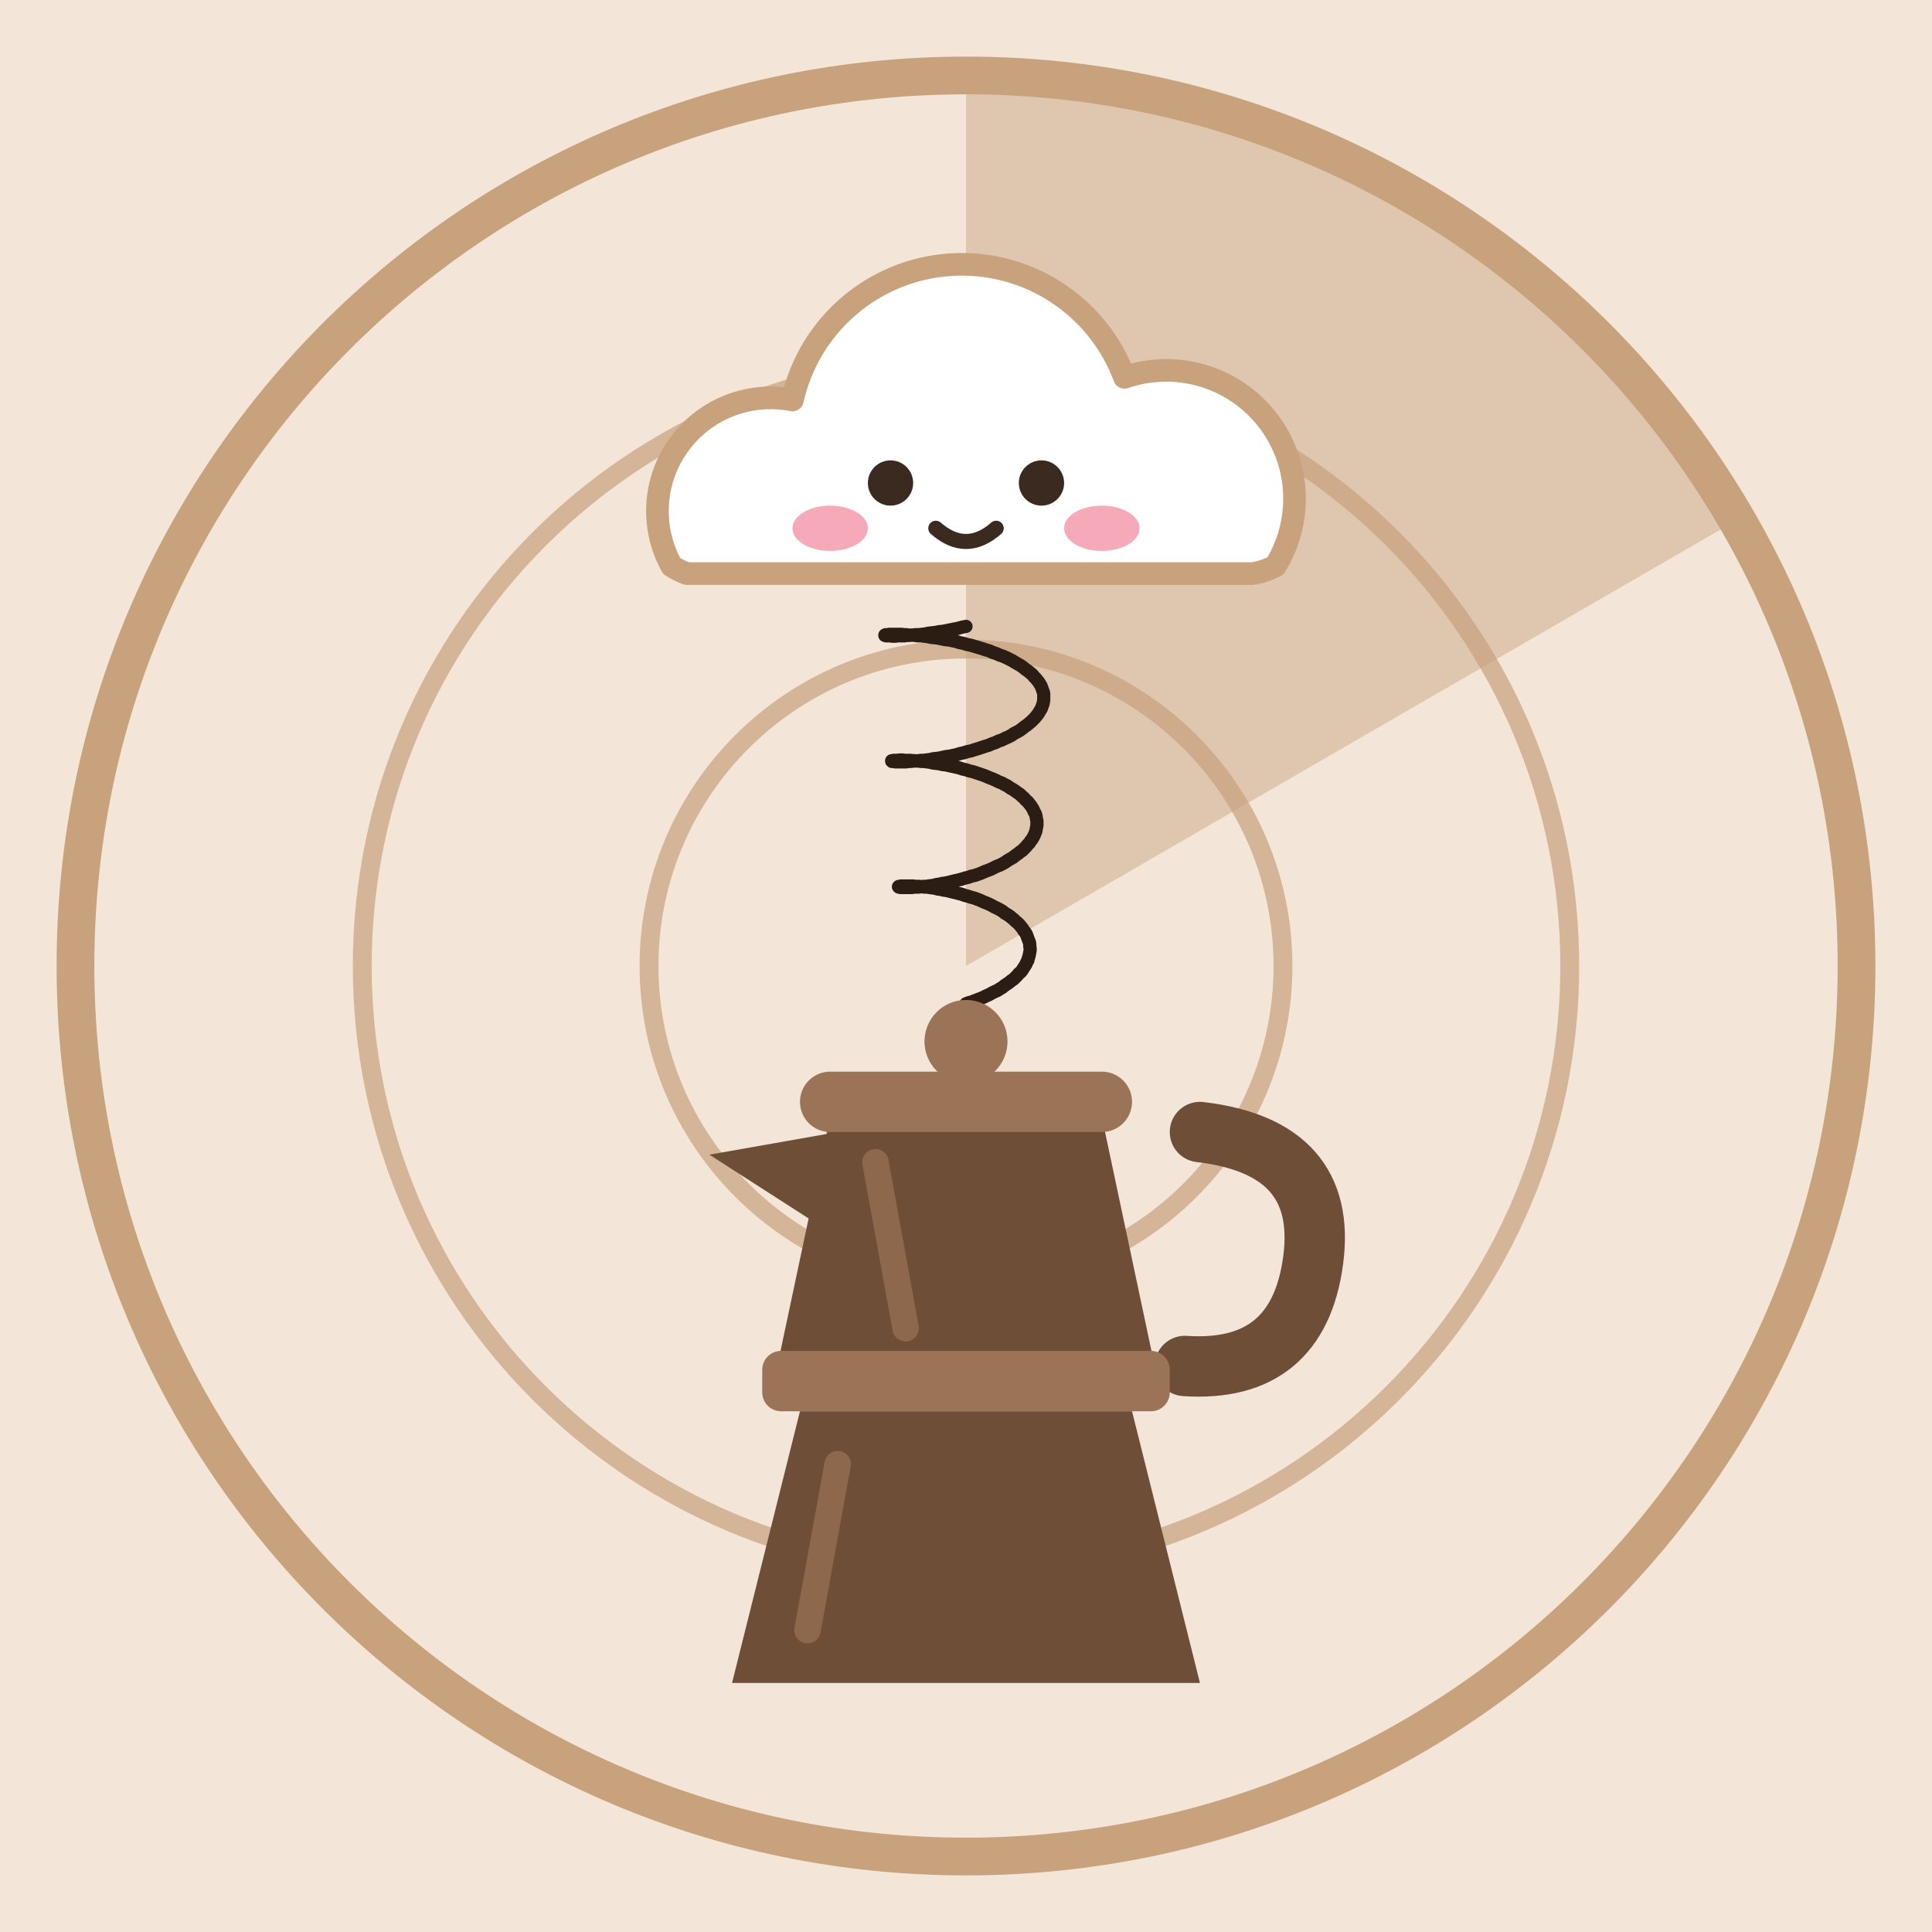
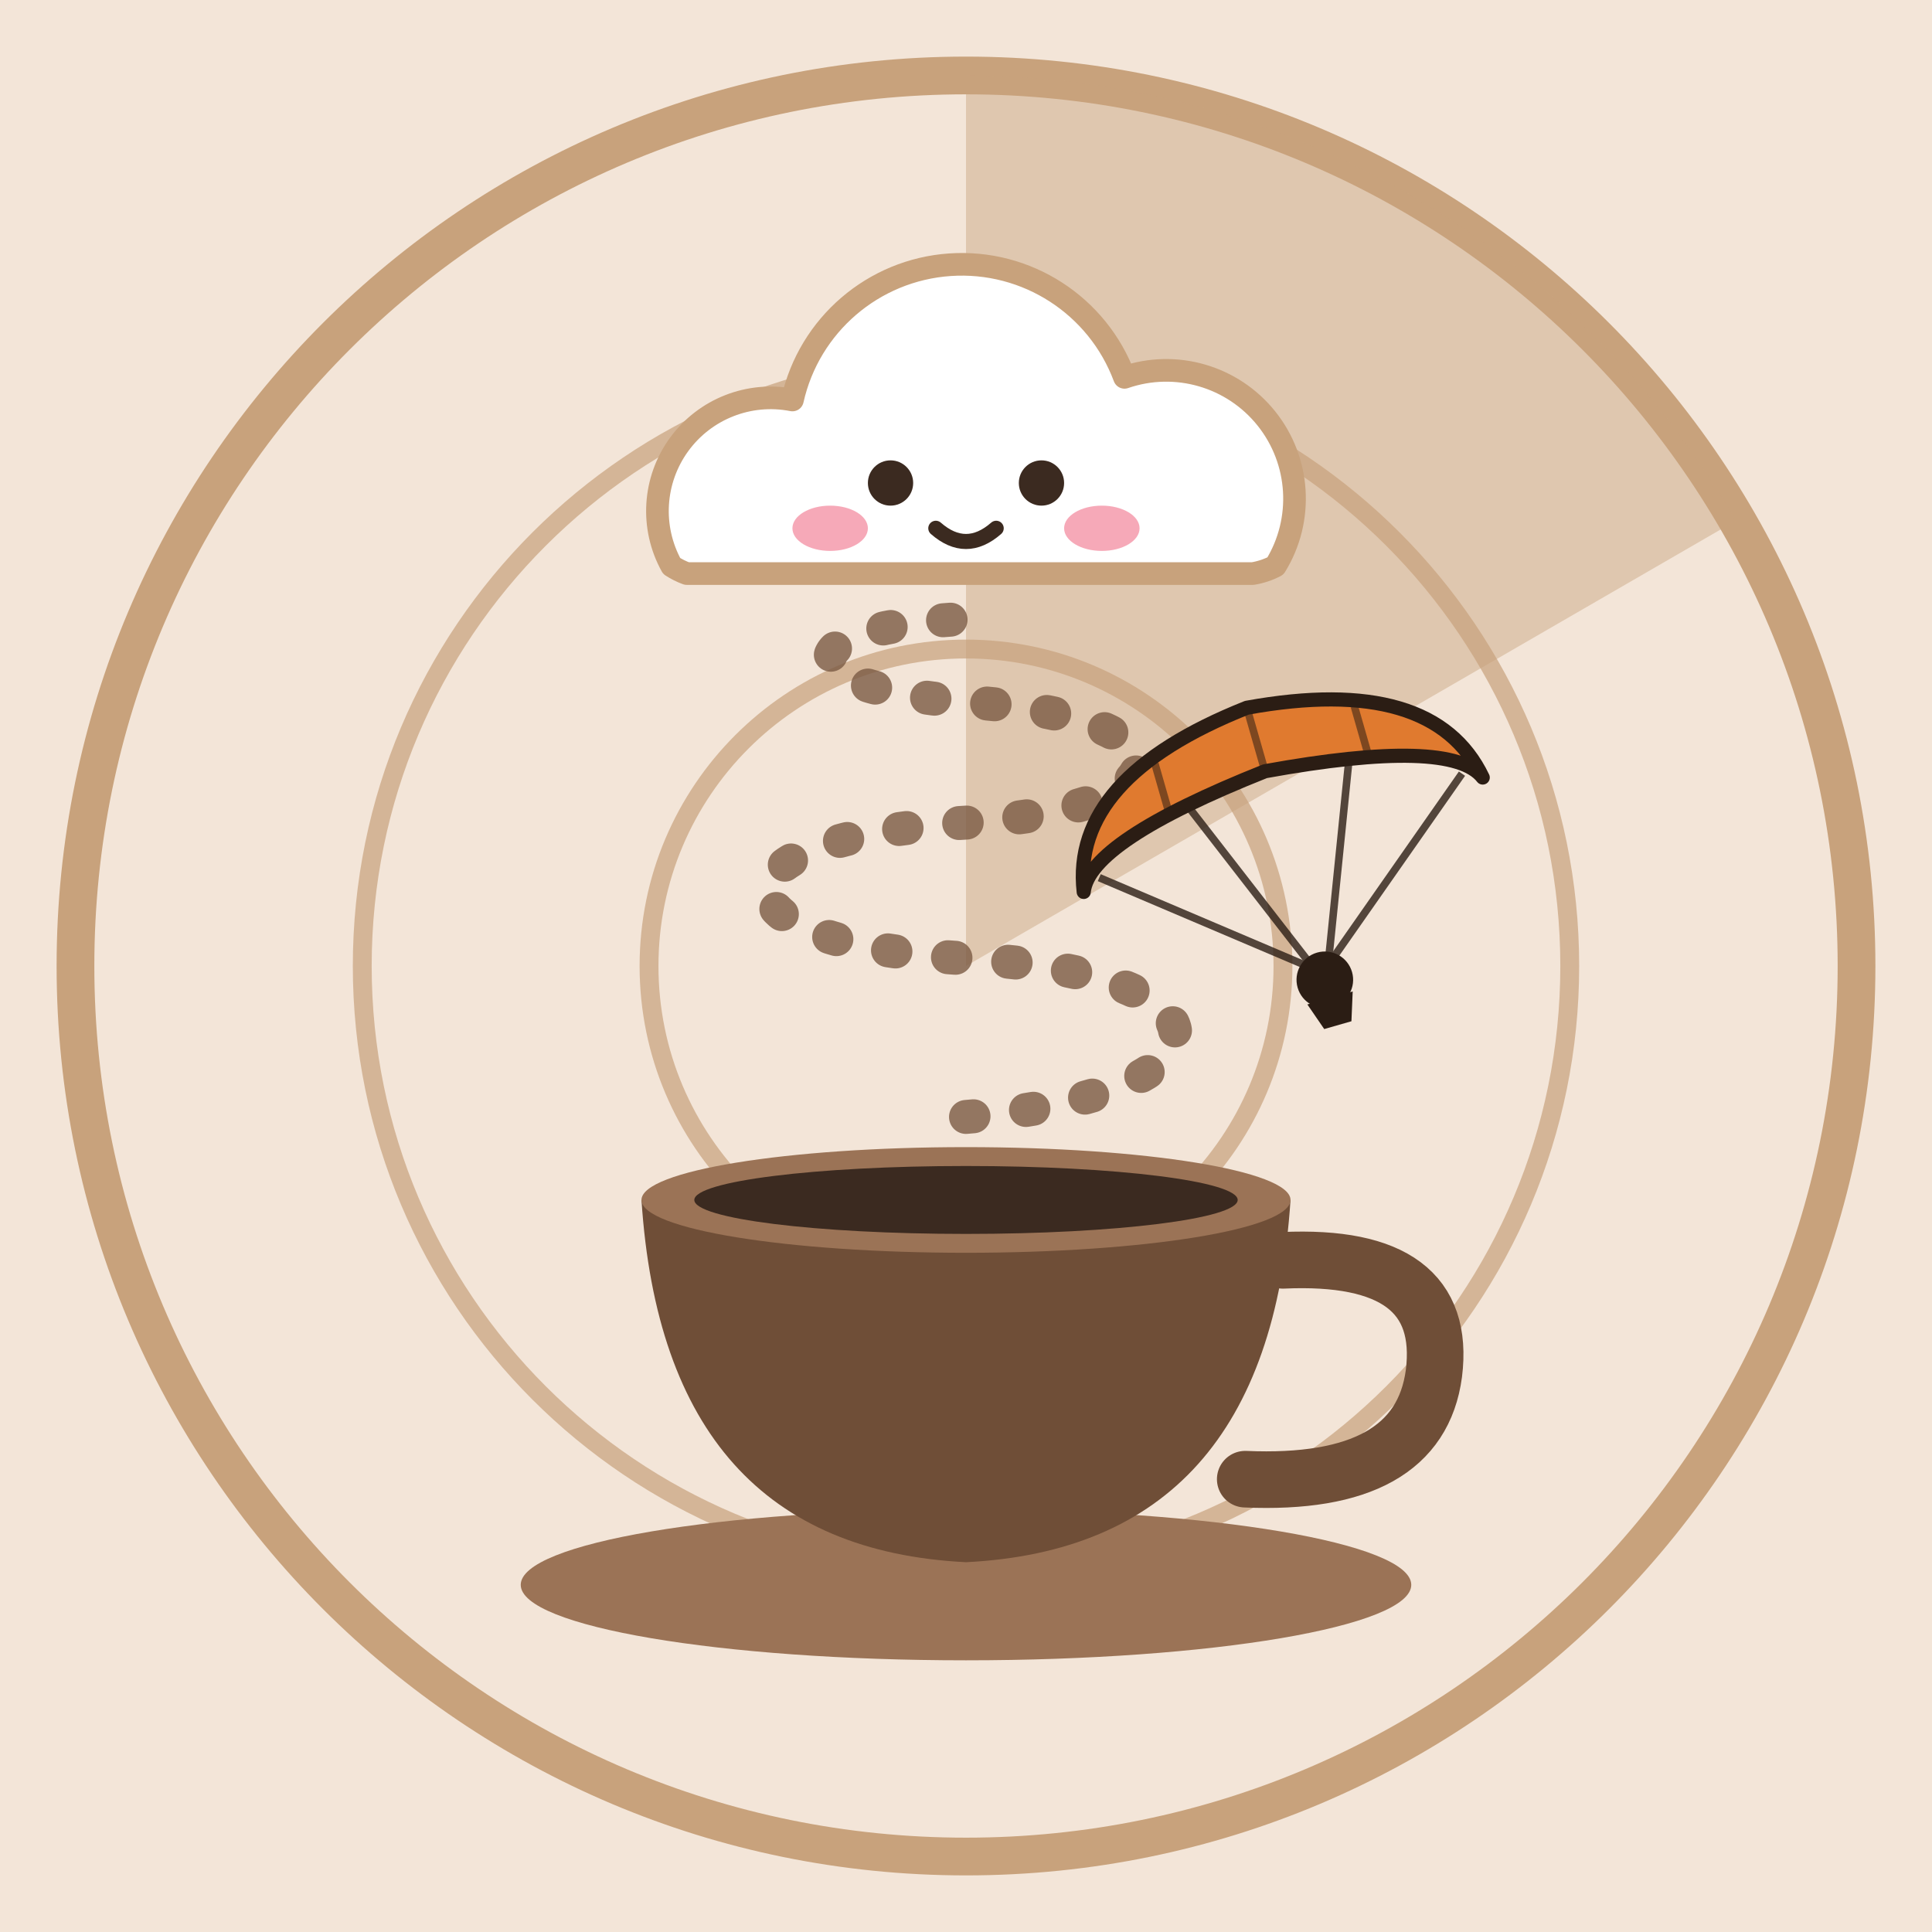
<svg xmlns="http://www.w3.org/2000/svg" viewBox="0 0 512 512">
  <rect width="512" height="512" fill="#f3e5d8" />
  <circle cx="256" cy="256" r="246" fill="#f3e5d8" />
  <circle cx="256" cy="256" r="236" fill="none" stroke="#c8a27c" stroke-width="10" />
  <g fill="none" stroke="#c8a27c" stroke-width="5" stroke-opacity=".7">
    <circle cx="256" cy="256" r="160" />
    <circle cx="256" cy="256" r="84" />
  </g>
  <path d="M256 256 L256 20 A236 236 0 0 1 460 138 Z" fill="#c8a27c" fill-opacity=".45" />
-   <path d="M256.0 266.0 L256.8 265.7 L257.6 265.5 L258.3 265.2 L259.1 264.9 L259.9 264.6 L260.6 264.3 L261.4 263.9 L262.1 263.6 L262.8 263.2 L263.6 262.8 L264.3 262.5 L264.9 262.1 L265.6 261.7 L266.2 261.2 L266.8 260.8 L267.4 260.4 L268.0 259.9 L268.6 259.5 L269.1 259.0 L269.6 258.5 L270.0 258.0 L270.5 257.6 L270.9 257.1 L271.2 256.6 L271.6 256.0 L271.9 255.5 L272.1 255.0 L272.4 254.5 L272.5 254.0 L272.7 253.4 L272.8 252.9 L272.9 252.4 L273.0 251.8 L273.0 251.3 L272.9 250.8 L272.9 250.2 L272.8 249.7 L272.6 249.2 L272.4 248.7 L272.2 248.1 L272.0 247.6 L271.7 247.1 L271.3 246.6 L271.0 246.1 L270.6 245.6 L270.2 245.1 L269.7 244.6 L269.2 244.2 L268.7 243.7 L268.2 243.3 L267.6 242.8 L267.0 242.4 L266.3 242.0 L265.7 241.5 L265.0 241.1 L264.3 240.7 L263.6 240.4 L262.9 240.0 L262.1 239.6 L261.4 239.3 L260.6 239.0 L259.8 238.6 L259.0 238.3 L258.2 238.0 L257.4 237.8 L256.5 237.5 L255.7 237.3 L254.9 237.0 L254.1 236.8 L253.3 236.6 L252.5 236.4 L251.7 236.2 L250.9 236.0 L250.1 235.9 L249.3 235.7 L248.5 235.6 L247.8 235.4 L247.1 235.3 L246.3 235.2 L245.7 235.1 L245.0 235.1 L244.3 235.0 L243.7 234.9 L243.1 234.9 L242.6 234.9 L242.0 234.8 L241.5 234.8 L241.0 234.8 L240.6 234.8 L240.2 234.8 L239.8 234.8 L239.5 234.8 L239.2 234.8 L238.9 234.8 L238.7 234.8 L238.5 234.9 L238.3 234.9 L238.2 234.9 L238.2 235.0 L238.1 235.0 L238.1 235.0 L238.2 235.1 L238.3 235.1 L238.4 235.1 L238.6 235.2 L238.8 235.2 L239.0 235.2 L239.3 235.2 L239.6 235.2 L240.0 235.2 L240.3 235.2 L240.8 235.2 L241.2 235.2 L241.7 235.2 L242.3 235.1 L242.8 235.1 L243.4 235.1 L244.0 235.0 L244.7 234.9 L245.3 234.9 L246.0 234.8 L246.7 234.7 L247.5 234.6 L248.2 234.4 L249.0 234.3 L249.8 234.1 L250.6 234.0 L251.5 233.8 L252.3 233.6 L253.1 233.4 L254.0 233.2 L254.8 233.0 L255.7 232.7 L256.6 232.5 L257.4 232.2 L258.3 232.0 L259.2 231.7 L260.0 231.4 L260.9 231.0 L261.7 230.7 L262.5 230.4 L263.3 230.0 L264.1 229.6 L264.9 229.3 L265.7 228.9 L266.4 228.5 L267.1 228.0 L267.8 227.6 L268.5 227.2 L269.1 226.7 L269.7 226.3 L270.3 225.8 L270.9 225.4 L271.4 224.9 L271.9 224.4 L272.3 223.9 L272.8 223.4 L273.1 222.9 L273.5 222.4 L273.8 221.9 L274.1 221.3 L274.3 220.8 L274.5 220.3 L274.6 219.8 L274.7 219.2 L274.8 218.7 L274.8 218.2 L274.8 217.6 L274.7 217.1 L274.6 216.6 L274.5 216.0 L274.3 215.5 L274.0 215.0 L273.8 214.5 L273.5 214.0 L273.1 213.4 L272.7 212.9 L272.3 212.4 L271.8 212.0 L271.4 211.5 L270.8 211.0 L270.3 210.5 L269.7 210.1 L269.0 209.6 L268.4 209.2 L267.7 208.8 L267.0 208.3 L266.2 207.9 L265.5 207.5 L264.7 207.2 L263.9 206.8 L263.0 206.4 L262.2 206.1 L261.3 205.7 L260.5 205.4 L259.6 205.1 L258.7 204.8 L257.8 204.5 L256.9 204.3 L256.0 204.0 L255.1 203.8 L254.2 203.5 L253.3 203.3 L252.4 203.1 L251.5 202.9 L250.6 202.7 L249.7 202.6 L248.9 202.4 L248.0 202.3 L247.2 202.2 L246.4 202.0 L245.6 201.9 L244.8 201.8 L244.1 201.8 L243.4 201.7 L242.7 201.6 L242.0 201.6 L241.4 201.5 L240.8 201.5 L240.2 201.5 L239.7 201.5 L239.2 201.4 L238.7 201.4 L238.3 201.4 L237.9 201.5 L237.6 201.5 L237.2 201.5 L237.0 201.5 L236.8 201.5 L236.6 201.6 L236.4 201.6 L236.3 201.6 L236.3 201.7 L236.3 201.7 L236.3 201.7 L236.4 201.8 L236.5 201.8 L236.7 201.8 L236.9 201.8 L237.2 201.9 L237.5 201.9 L237.8 201.9 L238.2 201.9 L238.6 201.9 L239.1 201.9 L239.6 201.9 L240.1 201.9 L240.7 201.8 L241.3 201.8 L241.9 201.7 L242.6 201.7 L243.3 201.6 L244.0 201.5 L244.8 201.5 L245.5 201.4 L246.4 201.3 L247.2 201.1 L248.0 201.0 L248.9 200.9 L249.8 200.7 L250.7 200.5 L251.6 200.4 L252.5 200.2 L253.5 200.0 L254.4 199.7 L255.4 199.5 L256.3 199.2 L257.3 199.0 L258.2 198.7 L259.2 198.4 L260.1 198.1 L261.0 197.8 L262.0 197.5 L262.9 197.1 L263.8 196.8 L264.6 196.4 L265.5 196.1 L266.3 195.7 L267.2 195.3 L268.0 194.9 L268.7 194.4 L269.5 194.0 L270.2 193.6 L270.9 193.1 L271.5 192.6 L272.1 192.2 L272.7 191.7 L273.3 191.2 L273.8 190.7 L274.3 190.2 L274.7 189.7 L275.1 189.2 L275.4 188.7 L275.7 188.2 L276.0 187.7 L276.2 187.1 L276.4 186.6 L276.5 186.1 L276.6 185.5 L276.6 185.0 L276.6 184.5 L276.6 183.9 L276.5 183.4 L276.3 182.9 L276.1 182.3 L275.9 181.8 L275.6 181.3 L275.3 180.8 L274.9 180.3 L274.5 179.8 L274.0 179.3 L273.6 178.8 L273.0 178.3 L272.4 177.8 L271.8 177.4 L271.2 176.9 L270.5 176.4 L269.8 176.0 L269.1 175.6 L268.3 175.1 L267.5 174.7 L266.7 174.3 L265.8 173.9 L264.9 173.6 L264.0 173.2 L263.1 172.9 L262.2 172.5 L261.2 172.2 L260.3 171.9 L259.3 171.6 L258.3 171.3 L257.3 171.0 L256.3 170.8 L255.3 170.5 L254.3 170.3 L253.4 170.0 L252.4 169.8 L251.4 169.6 L250.4 169.5 L249.5 169.3 L248.5 169.1 L247.6 169.0 L246.7 168.9 L245.8 168.7 L244.9 168.6 L244.1 168.5 L243.2 168.5 L242.4 168.4 L241.7 168.3 L240.9 168.3 L240.2 168.2 L239.6 168.2 L238.9 168.1 L238.3 168.1 L237.8 168.1 L237.3 168.1 L236.8 168.1 L236.3 168.1 L235.9 168.1 L235.6 168.1 L235.3 168.2 L235.0 168.2 L234.8 168.2 L234.7 168.2 L234.5 168.3 L234.5 168.3 L234.5 168.3 L234.5 168.4 L234.6 168.4 L234.7 168.4 L234.8 168.5 L235.1 168.5 L235.3 168.5 L235.6 168.5 L236.0 168.5 L236.4 168.6 L236.8 168.6 L237.3 168.6 L237.9 168.5 L238.4 168.5 L239.0 168.5 L239.7 168.5 L240.4 168.4 L241.1 168.4 L241.8 168.3 L242.6 168.2 L243.5 168.2 L244.3 168.1 L245.2 168.0 L246.1 167.8 L247.0 167.7 L247.9 167.6 L248.9 167.4 L249.9 167.3 L250.9 167.1 L251.9 166.9 L252.9 166.7 L253.9 166.5 L255.0 166.2 L256.0 166.0" fill="none" stroke="#2b1d14" stroke-width="3.5" stroke-linecap="round" stroke-linejoin="round" />
+   <ellipse cx="256" cy="420" rx="118" ry="20" fill="#9b7356" />
+   <path d="M170 318 h172 q-6 92 -86 96 q-80 -4 -86 -96 z" fill="#6f4e37" />
+   <ellipse cx="256" cy="318" rx="86" ry="14" fill="#9b7356" />
+   <ellipse cx="256" cy="318" rx="72" ry="9" fill="#3b2a20" />
+   <path d="M340 334 q44 -2 40 30 q-4 30 -50 28" fill="none" stroke="#6f4e37" stroke-width="15" stroke-linecap="round" />
+   <g fill="none" stroke="#7a5a44" stroke-linecap="round" stroke-dasharray="2 14" stroke-width="9">
+     <path d="M256 296 C 330 290, 330 258, 256 254 C 186 250, 186 222, 256 218 C 318 214, 316 190, 256 186 C 206 182, 210 166, 256 164" opacity=".8" />
+   </g>
  <g fill="#ffffff" stroke="#c8a27c" stroke-width="6" stroke-linejoin="round">
    <path d="M178 150 a30 30 0 0 1 32 -44 a46 46 0 0 1 88 -6 a34 34 0 0 1 40 50 a20 20 0 0 1 -6 2 h-150 a20 20 0 0 1 -4 -2 z" />
  </g>
  <circle cx="236" cy="128" r="6" fill="#3b2a20" />
  <circle cx="276" cy="128" r="6" fill="#3b2a20" />
  <ellipse cx="220" cy="140" rx="10" ry="6" fill="#f6a9b8" />
  <ellipse cx="292" cy="140" rx="10" ry="6" fill="#f6a9b8" />
  <path d="M248 140 q8 7 16 0" fill="none" stroke="#3b2a20" stroke-width="4" stroke-linecap="round" />
-   <path d="M318 300 q34 4 30 34 q-4 30 -34 28" fill="none" stroke="#6f4e37" stroke-width="16" stroke-linecap="round" />
-   <path d="M222 300 L188 306 L216 324 Z" fill="#6f4e37" />
-   <path d="M206 362 L306 362 L292 296 L220 296 Z" fill="#6f4e37" />
-   <rect x="202" y="358" width="108" height="16" rx="5" fill="#9b7356" />
-   <path d="M212 374 L300 374 L318 446 L194 446 Z" fill="#6f4e37" />
-   <rect x="212" y="284" width="88" height="16" rx="8" fill="#9b7356" />
-   <circle cx="256" cy="276" r="11" fill="#9b7356" />
-   <path d="M232 308 L240 352" stroke="#9b7356" stroke-width="7" stroke-linecap="round" opacity=".7" />
-   <path d="M222 388 L214 432" stroke="#9b7356" stroke-width="7" stroke-linecap="round" opacity=".7" />
+   <g transform="translate(338 214) rotate(-16) scale(1.25)">
+     <path d="M-44 6 Q-40 -18 0 -22 Q40 -18 44 6 Q40 -4 0 -8 Q-40 -4 -44 6 Z" fill="#e07a2f" stroke="#2b1d14" stroke-width="3" stroke-linejoin="round" />
+     <g stroke="#2b1d14" stroke-width="1.6" opacity=".55">
+       <path d="M-22 -16 L-22 -6" />
+       <path d="M0 -21 L0 -8" />
+       <path d="M22 -16 L22 -6" />
+     </g>
+     <g stroke="#2b1d14" stroke-width="1.6" fill="none" opacity=".8">
+       <path d="M-40 4 L-3 34" />
+       <path d="M-18 -6 L-2 34" />
+       <path d="M18 -6 L2 34" />
+       <path d="M40 4 L3 34" />
+     </g>
+     <circle cx="0" cy="38" r="6" fill="#2b1d14" />
+     <path d="M-5 42 L5 42 L3 48 L-3 48 Z" fill="#2b1d14" />
+   </g>
</svg>
